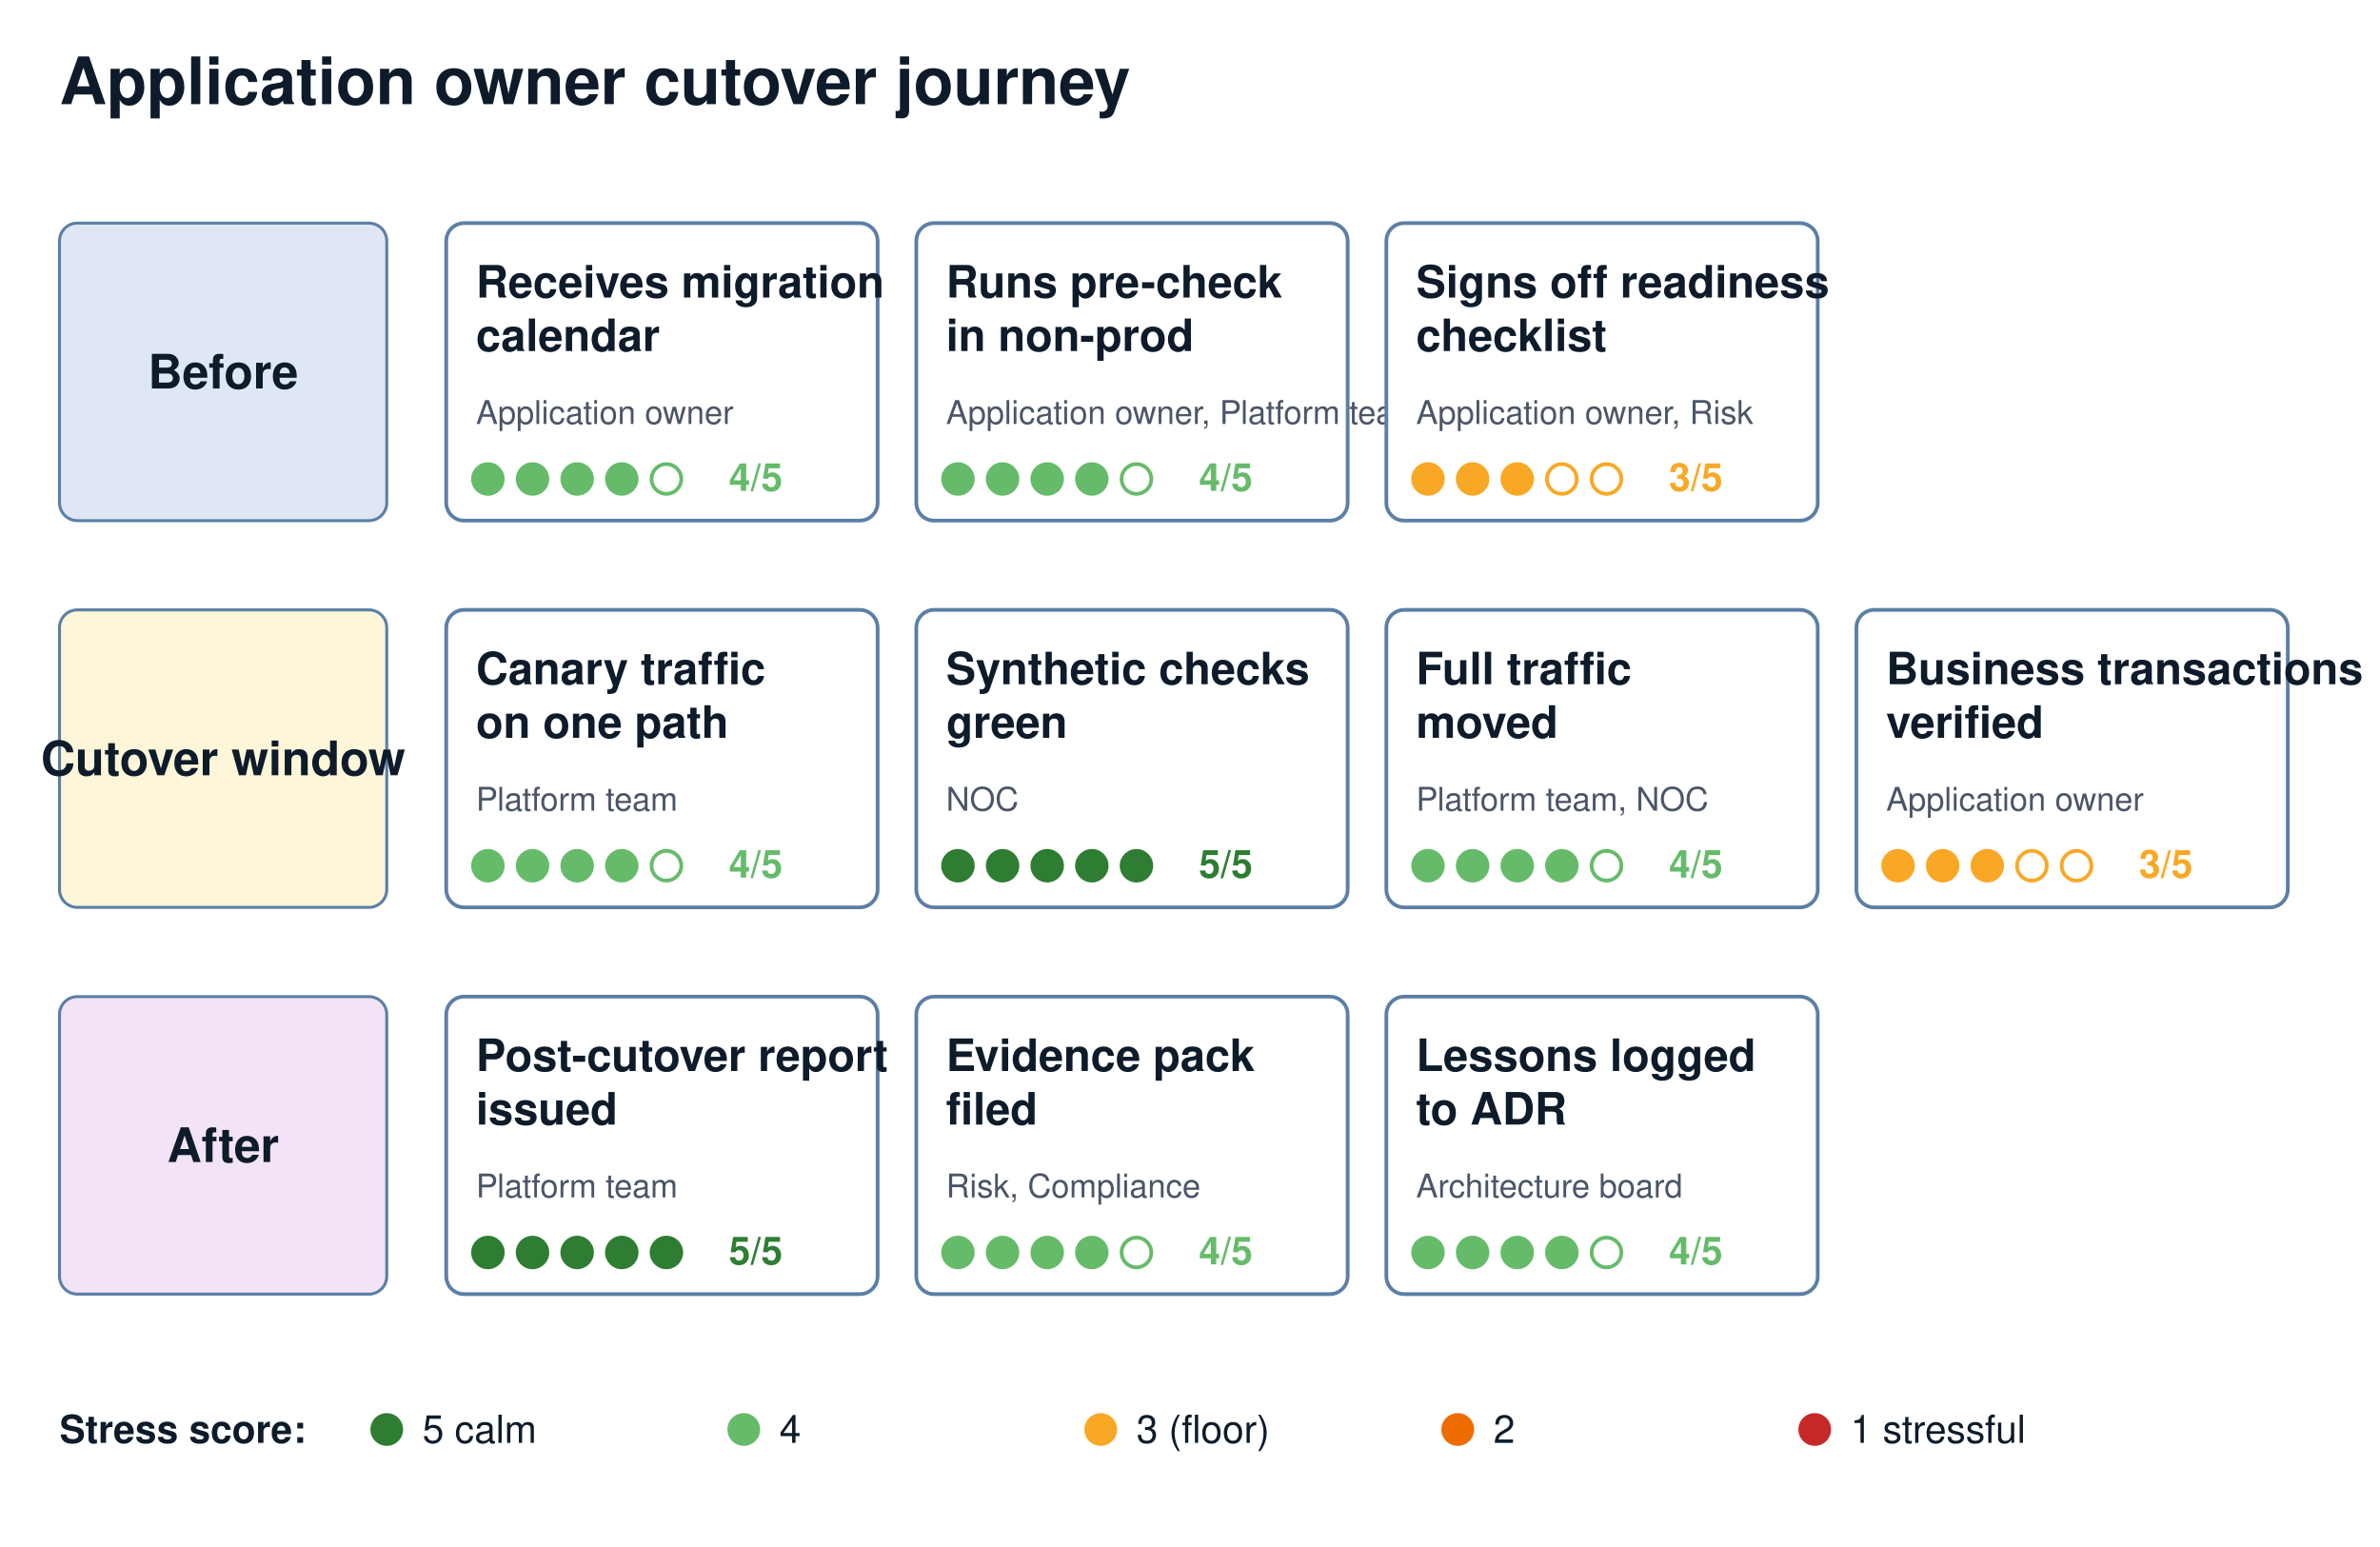
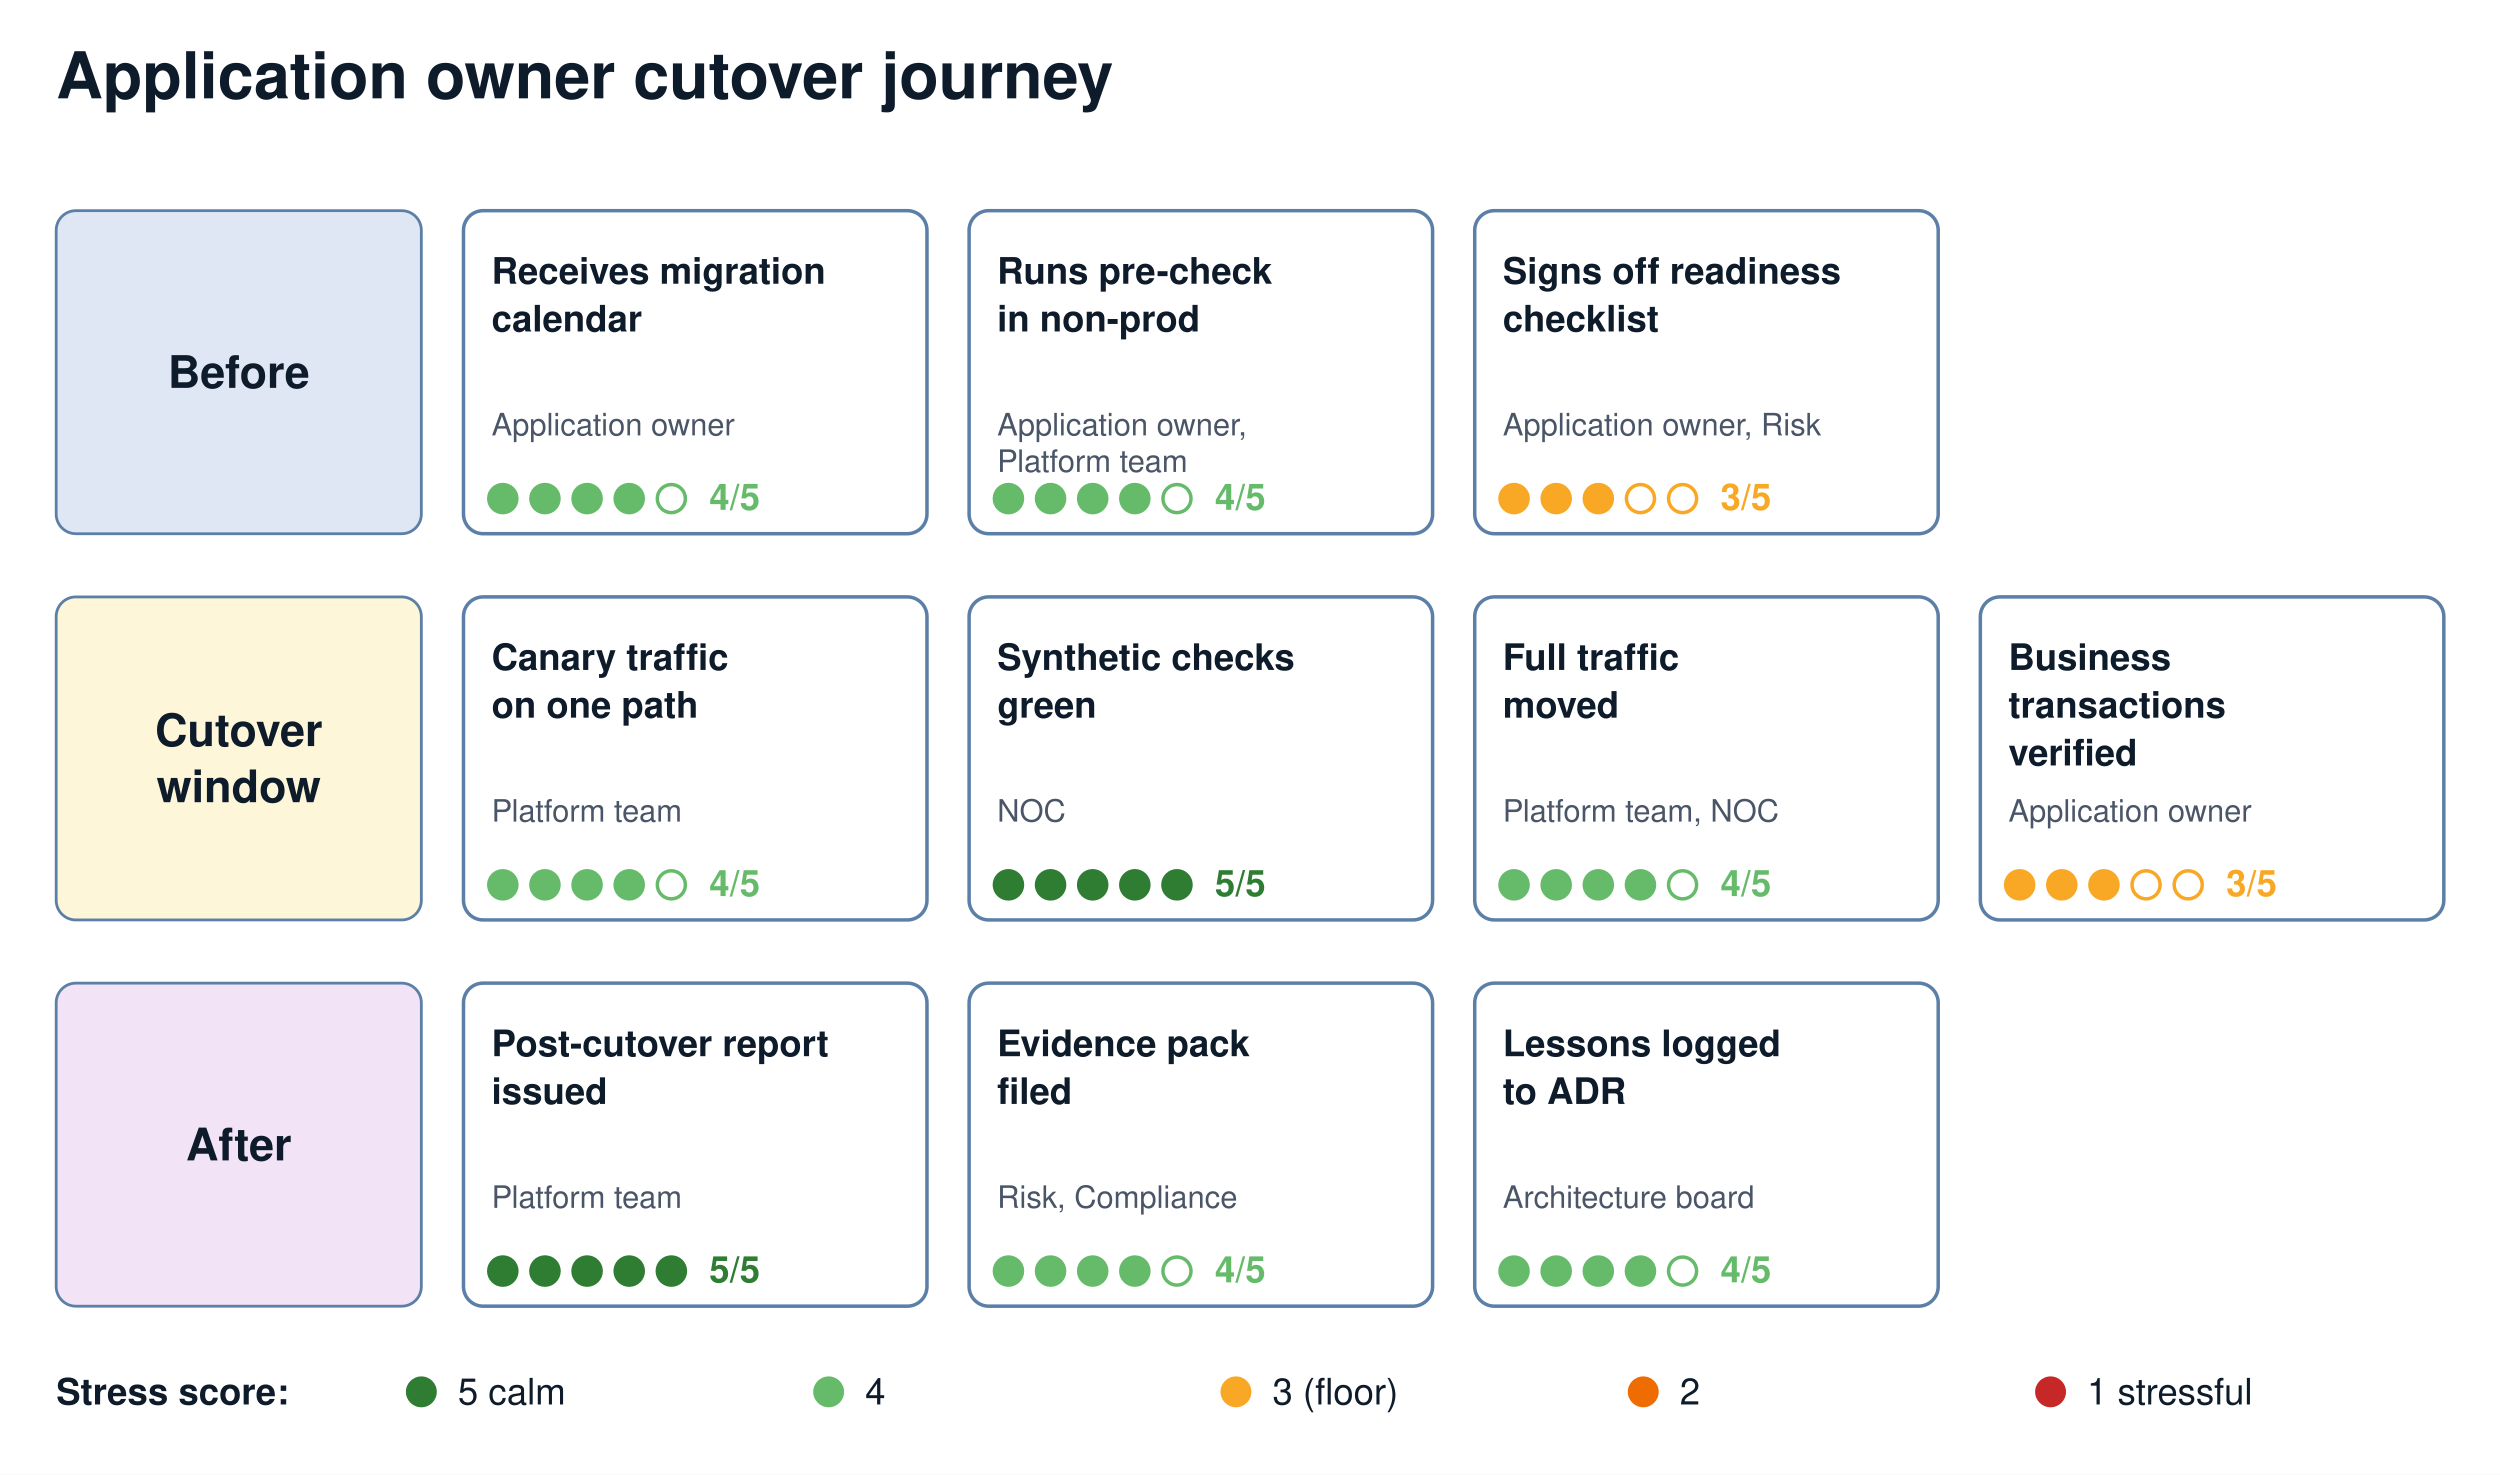
- <svg xmlns="http://www.w3.org/2000/svg" viewBox="0 0 1600 1040" width="100%" role="img" aria-label="Application owner cutover journey">
-   <rect width="1600" height="1040" fill="#ffffff" />
-   <text x="40" y="70" font-family="Segoe UI, Helvetica, Arial, sans-serif" font-size="44" font-weight="700" fill="#0d1b2a">Application owner cutover journey</text>
-   <rect x="40" y="150" width="220" height="200" rx="12" fill="#dfe7f5" stroke="#5b7fa6" stroke-width="2" />
-   <text x="150.0" y="250.0" text-anchor="middle" dominant-baseline="middle" font-family="Segoe UI, Helvetica, Arial, sans-serif" font-size="32" font-weight="700" fill="#0d1b2a">Before</text>
-   <rect x="300" y="150" width="290" height="200" rx="12" fill="#ffffff" stroke="#5b7fa6" stroke-width="2.5" />
-   <text x="320" y="200" font-family="Segoe UI, Helvetica, Arial, sans-serif" font-size="30" font-weight="700" fill="#0d1b2a">Receives migration</text>
-   <text x="320" y="236" font-family="Segoe UI, Helvetica, Arial, sans-serif" font-size="30" font-weight="700" fill="#0d1b2a">calendar</text>
-   <text x="320" y="285" font-family="Segoe UI, Helvetica, Arial, sans-serif" font-size="22" fill="#4a5568">Application owner</text>
-   <circle cx="328" cy="322" r="10" fill="#66bb6a" stroke="#66bb6a" stroke-width="2.5" />
-   <circle cx="358" cy="322" r="10" fill="#66bb6a" stroke="#66bb6a" stroke-width="2.5" />
-   <circle cx="388" cy="322" r="10" fill="#66bb6a" stroke="#66bb6a" stroke-width="2.5" />
-   <circle cx="418" cy="322" r="10" fill="#66bb6a" stroke="#66bb6a" stroke-width="2.5" />
-   <circle cx="448" cy="322" r="10" fill="#ffffff" stroke="#66bb6a" stroke-width="2.5" />
-   <text x="490" y="330" font-family="Segoe UI, Helvetica, Arial, sans-serif" font-size="26" font-weight="700" fill="#66bb6a">4/5</text>
-   <rect x="616" y="150" width="290" height="200" rx="12" fill="#ffffff" stroke="#5b7fa6" stroke-width="2.5" />
-   <text x="636" y="200" font-family="Segoe UI, Helvetica, Arial, sans-serif" font-size="30" font-weight="700" fill="#0d1b2a">Runs pre-check</text>
-   <text x="636" y="236" font-family="Segoe UI, Helvetica, Arial, sans-serif" font-size="30" font-weight="700" fill="#0d1b2a">in non-prod</text>
-   <text x="636" y="285" font-family="Segoe UI, Helvetica, Arial, sans-serif" font-size="22" fill="#4a5568">Application owner, Platform team</text>
-   <circle cx="644" cy="322" r="10" fill="#66bb6a" stroke="#66bb6a" stroke-width="2.5" />
-   <circle cx="674" cy="322" r="10" fill="#66bb6a" stroke="#66bb6a" stroke-width="2.5" />
-   <circle cx="704" cy="322" r="10" fill="#66bb6a" stroke="#66bb6a" stroke-width="2.5" />
-   <circle cx="734" cy="322" r="10" fill="#66bb6a" stroke="#66bb6a" stroke-width="2.5" />
-   <circle cx="764" cy="322" r="10" fill="#ffffff" stroke="#66bb6a" stroke-width="2.5" />
-   <text x="806" y="330" font-family="Segoe UI, Helvetica, Arial, sans-serif" font-size="26" font-weight="700" fill="#66bb6a">4/5</text>
-   <rect x="932" y="150" width="290" height="200" rx="12" fill="#ffffff" stroke="#5b7fa6" stroke-width="2.5" />
-   <text x="952" y="200" font-family="Segoe UI, Helvetica, Arial, sans-serif" font-size="30" font-weight="700" fill="#0d1b2a">Signs off readiness</text>
-   <text x="952" y="236" font-family="Segoe UI, Helvetica, Arial, sans-serif" font-size="30" font-weight="700" fill="#0d1b2a">checklist</text>
-   <text x="952" y="285" font-family="Segoe UI, Helvetica, Arial, sans-serif" font-size="22" fill="#4a5568">Application owner, Risk</text>
-   <circle cx="960" cy="322" r="10" fill="#f9a825" stroke="#f9a825" stroke-width="2.5" />
-   <circle cx="990" cy="322" r="10" fill="#f9a825" stroke="#f9a825" stroke-width="2.5" />
-   <circle cx="1020" cy="322" r="10" fill="#f9a825" stroke="#f9a825" stroke-width="2.5" />
-   <circle cx="1050" cy="322" r="10" fill="#ffffff" stroke="#f9a825" stroke-width="2.5" />
-   <circle cx="1080" cy="322" r="10" fill="#ffffff" stroke="#f9a825" stroke-width="2.5" />
-   <text x="1122" y="330" font-family="Segoe UI, Helvetica, Arial, sans-serif" font-size="26" font-weight="700" fill="#f9a825">3/5</text>
-   <rect x="40" y="410" width="220" height="200" rx="12" fill="#fdf6d8" stroke="#5b7fa6" stroke-width="2" />
-   <text x="150.0" y="510.0" text-anchor="middle" dominant-baseline="middle" font-family="Segoe UI, Helvetica, Arial, sans-serif" font-size="32" font-weight="700" fill="#0d1b2a">Cutover window</text>
-   <rect x="300" y="410" width="290" height="200" rx="12" fill="#ffffff" stroke="#5b7fa6" stroke-width="2.5" />
-   <text x="320" y="460" font-family="Segoe UI, Helvetica, Arial, sans-serif" font-size="30" font-weight="700" fill="#0d1b2a">Canary traffic</text>
-   <text x="320" y="496" font-family="Segoe UI, Helvetica, Arial, sans-serif" font-size="30" font-weight="700" fill="#0d1b2a">on one path</text>
-   <text x="320" y="545" font-family="Segoe UI, Helvetica, Arial, sans-serif" font-size="22" fill="#4a5568">Platform team</text>
-   <circle cx="328" cy="582" r="10" fill="#66bb6a" stroke="#66bb6a" stroke-width="2.5" />
-   <circle cx="358" cy="582" r="10" fill="#66bb6a" stroke="#66bb6a" stroke-width="2.5" />
-   <circle cx="388" cy="582" r="10" fill="#66bb6a" stroke="#66bb6a" stroke-width="2.5" />
-   <circle cx="418" cy="582" r="10" fill="#66bb6a" stroke="#66bb6a" stroke-width="2.5" />
-   <circle cx="448" cy="582" r="10" fill="#ffffff" stroke="#66bb6a" stroke-width="2.5" />
-   <text x="490" y="590" font-family="Segoe UI, Helvetica, Arial, sans-serif" font-size="26" font-weight="700" fill="#66bb6a">4/5</text>
-   <rect x="616" y="410" width="290" height="200" rx="12" fill="#ffffff" stroke="#5b7fa6" stroke-width="2.5" />
-   <text x="636" y="460" font-family="Segoe UI, Helvetica, Arial, sans-serif" font-size="30" font-weight="700" fill="#0d1b2a">Synthetic checks</text>
-   <text x="636" y="496" font-family="Segoe UI, Helvetica, Arial, sans-serif" font-size="30" font-weight="700" fill="#0d1b2a">green</text>
-   <text x="636" y="545" font-family="Segoe UI, Helvetica, Arial, sans-serif" font-size="22" fill="#4a5568">NOC</text>
-   <circle cx="644" cy="582" r="10" fill="#2e7d32" stroke="#2e7d32" stroke-width="2.5" />
-   <circle cx="674" cy="582" r="10" fill="#2e7d32" stroke="#2e7d32" stroke-width="2.5" />
-   <circle cx="704" cy="582" r="10" fill="#2e7d32" stroke="#2e7d32" stroke-width="2.5" />
-   <circle cx="734" cy="582" r="10" fill="#2e7d32" stroke="#2e7d32" stroke-width="2.5" />
-   <circle cx="764" cy="582" r="10" fill="#2e7d32" stroke="#2e7d32" stroke-width="2.5" />
-   <text x="806" y="590" font-family="Segoe UI, Helvetica, Arial, sans-serif" font-size="26" font-weight="700" fill="#2e7d32">5/5</text>
-   <rect x="932" y="410" width="290" height="200" rx="12" fill="#ffffff" stroke="#5b7fa6" stroke-width="2.5" />
-   <text x="952" y="460" font-family="Segoe UI, Helvetica, Arial, sans-serif" font-size="30" font-weight="700" fill="#0d1b2a">Full traffic</text>
-   <text x="952" y="496" font-family="Segoe UI, Helvetica, Arial, sans-serif" font-size="30" font-weight="700" fill="#0d1b2a">moved</text>
-   <text x="952" y="545" font-family="Segoe UI, Helvetica, Arial, sans-serif" font-size="22" fill="#4a5568">Platform team, NOC</text>
-   <circle cx="960" cy="582" r="10" fill="#66bb6a" stroke="#66bb6a" stroke-width="2.5" />
-   <circle cx="990" cy="582" r="10" fill="#66bb6a" stroke="#66bb6a" stroke-width="2.5" />
-   <circle cx="1020" cy="582" r="10" fill="#66bb6a" stroke="#66bb6a" stroke-width="2.5" />
-   <circle cx="1050" cy="582" r="10" fill="#66bb6a" stroke="#66bb6a" stroke-width="2.5" />
-   <circle cx="1080" cy="582" r="10" fill="#ffffff" stroke="#66bb6a" stroke-width="2.5" />
-   <text x="1122" y="590" font-family="Segoe UI, Helvetica, Arial, sans-serif" font-size="26" font-weight="700" fill="#66bb6a">4/5</text>
-   <rect x="1248" y="410" width="290" height="200" rx="12" fill="#ffffff" stroke="#5b7fa6" stroke-width="2.5" />
-   <text x="1268" y="460" font-family="Segoe UI, Helvetica, Arial, sans-serif" font-size="30" font-weight="700" fill="#0d1b2a">Business transactions</text>
-   <text x="1268" y="496" font-family="Segoe UI, Helvetica, Arial, sans-serif" font-size="30" font-weight="700" fill="#0d1b2a">verified</text>
-   <text x="1268" y="545" font-family="Segoe UI, Helvetica, Arial, sans-serif" font-size="22" fill="#4a5568">Application owner</text>
-   <circle cx="1276" cy="582" r="10" fill="#f9a825" stroke="#f9a825" stroke-width="2.5" />
-   <circle cx="1306" cy="582" r="10" fill="#f9a825" stroke="#f9a825" stroke-width="2.5" />
-   <circle cx="1336" cy="582" r="10" fill="#f9a825" stroke="#f9a825" stroke-width="2.5" />
-   <circle cx="1366" cy="582" r="10" fill="#ffffff" stroke="#f9a825" stroke-width="2.5" />
-   <circle cx="1396" cy="582" r="10" fill="#ffffff" stroke="#f9a825" stroke-width="2.5" />
-   <text x="1438" y="590" font-family="Segoe UI, Helvetica, Arial, sans-serif" font-size="26" font-weight="700" fill="#f9a825">3/5</text>
-   <rect x="40" y="670" width="220" height="200" rx="12" fill="#f3e3f7" stroke="#5b7fa6" stroke-width="2" />
-   <text x="150.0" y="770.0" text-anchor="middle" dominant-baseline="middle" font-family="Segoe UI, Helvetica, Arial, sans-serif" font-size="32" font-weight="700" fill="#0d1b2a">After</text>
-   <rect x="300" y="670" width="290" height="200" rx="12" fill="#ffffff" stroke="#5b7fa6" stroke-width="2.5" />
-   <text x="320" y="720" font-family="Segoe UI, Helvetica, Arial, sans-serif" font-size="30" font-weight="700" fill="#0d1b2a">Post-cutover report</text>
-   <text x="320" y="756" font-family="Segoe UI, Helvetica, Arial, sans-serif" font-size="30" font-weight="700" fill="#0d1b2a">issued</text>
-   <text x="320" y="805" font-family="Segoe UI, Helvetica, Arial, sans-serif" font-size="22" fill="#4a5568">Platform team</text>
-   <circle cx="328" cy="842" r="10" fill="#2e7d32" stroke="#2e7d32" stroke-width="2.5" />
-   <circle cx="358" cy="842" r="10" fill="#2e7d32" stroke="#2e7d32" stroke-width="2.5" />
-   <circle cx="388" cy="842" r="10" fill="#2e7d32" stroke="#2e7d32" stroke-width="2.5" />
-   <circle cx="418" cy="842" r="10" fill="#2e7d32" stroke="#2e7d32" stroke-width="2.5" />
-   <circle cx="448" cy="842" r="10" fill="#2e7d32" stroke="#2e7d32" stroke-width="2.5" />
-   <text x="490" y="850" font-family="Segoe UI, Helvetica, Arial, sans-serif" font-size="26" font-weight="700" fill="#2e7d32">5/5</text>
-   <rect x="616" y="670" width="290" height="200" rx="12" fill="#ffffff" stroke="#5b7fa6" stroke-width="2.5" />
-   <text x="636" y="720" font-family="Segoe UI, Helvetica, Arial, sans-serif" font-size="30" font-weight="700" fill="#0d1b2a">Evidence pack</text>
-   <text x="636" y="756" font-family="Segoe UI, Helvetica, Arial, sans-serif" font-size="30" font-weight="700" fill="#0d1b2a">filed</text>
-   <text x="636" y="805" font-family="Segoe UI, Helvetica, Arial, sans-serif" font-size="22" fill="#4a5568">Risk, Compliance</text>
-   <circle cx="644" cy="842" r="10" fill="#66bb6a" stroke="#66bb6a" stroke-width="2.5" />
-   <circle cx="674" cy="842" r="10" fill="#66bb6a" stroke="#66bb6a" stroke-width="2.5" />
-   <circle cx="704" cy="842" r="10" fill="#66bb6a" stroke="#66bb6a" stroke-width="2.5" />
-   <circle cx="734" cy="842" r="10" fill="#66bb6a" stroke="#66bb6a" stroke-width="2.5" />
-   <circle cx="764" cy="842" r="10" fill="#ffffff" stroke="#66bb6a" stroke-width="2.5" />
-   <text x="806" y="850" font-family="Segoe UI, Helvetica, Arial, sans-serif" font-size="26" font-weight="700" fill="#66bb6a">4/5</text>
-   <rect x="932" y="670" width="290" height="200" rx="12" fill="#ffffff" stroke="#5b7fa6" stroke-width="2.5" />
-   <text x="952" y="720" font-family="Segoe UI, Helvetica, Arial, sans-serif" font-size="30" font-weight="700" fill="#0d1b2a">Lessons logged</text>
-   <text x="952" y="756" font-family="Segoe UI, Helvetica, Arial, sans-serif" font-size="30" font-weight="700" fill="#0d1b2a">to ADR</text>
-   <text x="952" y="805" font-family="Segoe UI, Helvetica, Arial, sans-serif" font-size="22" fill="#4a5568">Architecture board</text>
-   <circle cx="960" cy="842" r="10" fill="#66bb6a" stroke="#66bb6a" stroke-width="2.5" />
-   <circle cx="990" cy="842" r="10" fill="#66bb6a" stroke="#66bb6a" stroke-width="2.5" />
-   <circle cx="1020" cy="842" r="10" fill="#66bb6a" stroke="#66bb6a" stroke-width="2.5" />
-   <circle cx="1050" cy="842" r="10" fill="#66bb6a" stroke="#66bb6a" stroke-width="2.5" />
-   <circle cx="1080" cy="842" r="10" fill="#ffffff" stroke="#66bb6a" stroke-width="2.5" />
-   <text x="1122" y="850" font-family="Segoe UI, Helvetica, Arial, sans-serif" font-size="26" font-weight="700" fill="#66bb6a">4/5</text>
-   <text x="40" y="970" font-family="Segoe UI, Helvetica, Arial, sans-serif" font-size="26" font-weight="700" fill="#0d1b2a">Stress score:</text>
-   <circle cx="260" cy="961" r="11" fill="#2e7d32" />
-   <text x="284" y="970" font-family="Segoe UI, Helvetica, Arial, sans-serif" font-size="26" fill="#0d1b2a">5 calm</text>
-   <circle cx="500" cy="961" r="11" fill="#66bb6a" />
-   <text x="524" y="970" font-family="Segoe UI, Helvetica, Arial, sans-serif" font-size="26" fill="#0d1b2a">4</text>
-   <circle cx="740" cy="961" r="11" fill="#f9a825" />
-   <text x="764" y="970" font-family="Segoe UI, Helvetica, Arial, sans-serif" font-size="26" fill="#0d1b2a">3 (floor)</text>
-   <circle cx="980" cy="961" r="11" fill="#ef6c00" />
-   <text x="1004" y="970" font-family="Segoe UI, Helvetica, Arial, sans-serif" font-size="26" fill="#0d1b2a">2</text>
-   <circle cx="1220" cy="961" r="11" fill="#c62828" />
-   <text x="1244" y="970" font-family="Segoe UI, Helvetica, Arial, sans-serif" font-size="26" fill="#0d1b2a">1 stressful</text>
+ <svg xmlns="http://www.w3.org/2000/svg" viewBox="0 0 1780 1050" width="100%" role="img" aria-label="Application owner cutover journey">
+   <rect width="1780" height="1050" fill="#ffffff" />
+   <text x="40" y="70" font-family="Segoe UI, Helvetica, Arial, sans-serif" font-size="46" font-weight="700" fill="#0d1b2a">Application owner cutover journey</text>
+   <rect x="40" y="150" width="260" height="230" rx="14" fill="#dfe7f5" stroke="#5b7fa6" stroke-width="2" />
+   <text x="170.0" y="265.0" text-anchor="middle" dominant-baseline="middle" font-family="Segoe UI, Helvetica, Arial, sans-serif" font-size="32" font-weight="700" fill="#0d1b2a">Before</text>
+   <rect x="330" y="150" width="330" height="230" rx="14" fill="#ffffff" stroke="#5b7fa6" stroke-width="2.5" />
+   <text x="350" y="202" font-family="Segoe UI, Helvetica, Arial, sans-serif" font-size="26" font-weight="700" fill="#0d1b2a">Receives migration</text>
+   <text x="350" y="236" font-family="Segoe UI, Helvetica, Arial, sans-serif" font-size="26" font-weight="700" fill="#0d1b2a">calendar</text>
+   <text x="350" y="310" font-family="Segoe UI, Helvetica, Arial, sans-serif" font-size="22" fill="#4a5568">Application owner</text>
+   <circle cx="358" cy="355" r="10" fill="#66bb6a" stroke="#66bb6a" stroke-width="2.5" />
+   <circle cx="388" cy="355" r="10" fill="#66bb6a" stroke="#66bb6a" stroke-width="2.5" />
+   <circle cx="418" cy="355" r="10" fill="#66bb6a" stroke="#66bb6a" stroke-width="2.5" />
+   <circle cx="448" cy="355" r="10" fill="#66bb6a" stroke="#66bb6a" stroke-width="2.5" />
+   <circle cx="478" cy="355" r="10" fill="#ffffff" stroke="#66bb6a" stroke-width="2.5" />
+   <text x="505" y="363" font-family="Segoe UI, Helvetica, Arial, sans-serif" font-size="26" font-weight="700" fill="#66bb6a">4/5</text>
+   <rect x="690" y="150" width="330" height="230" rx="14" fill="#ffffff" stroke="#5b7fa6" stroke-width="2.5" />
+   <text x="710" y="202" font-family="Segoe UI, Helvetica, Arial, sans-serif" font-size="26" font-weight="700" fill="#0d1b2a">Runs pre-check</text>
+   <text x="710" y="236" font-family="Segoe UI, Helvetica, Arial, sans-serif" font-size="26" font-weight="700" fill="#0d1b2a">in non-prod</text>
+   <text x="710" y="310" font-family="Segoe UI, Helvetica, Arial, sans-serif" font-size="22" fill="#4a5568">Application owner,</text>
+   <text x="710" y="336" font-family="Segoe UI, Helvetica, Arial, sans-serif" font-size="22" fill="#4a5568">Platform team</text>
+   <circle cx="718" cy="355" r="10" fill="#66bb6a" stroke="#66bb6a" stroke-width="2.5" />
+   <circle cx="748" cy="355" r="10" fill="#66bb6a" stroke="#66bb6a" stroke-width="2.5" />
+   <circle cx="778" cy="355" r="10" fill="#66bb6a" stroke="#66bb6a" stroke-width="2.5" />
+   <circle cx="808" cy="355" r="10" fill="#66bb6a" stroke="#66bb6a" stroke-width="2.5" />
+   <circle cx="838" cy="355" r="10" fill="#ffffff" stroke="#66bb6a" stroke-width="2.5" />
+   <text x="865" y="363" font-family="Segoe UI, Helvetica, Arial, sans-serif" font-size="26" font-weight="700" fill="#66bb6a">4/5</text>
+   <rect x="1050" y="150" width="330" height="230" rx="14" fill="#ffffff" stroke="#5b7fa6" stroke-width="2.5" />
+   <text x="1070" y="202" font-family="Segoe UI, Helvetica, Arial, sans-serif" font-size="26" font-weight="700" fill="#0d1b2a">Signs off readiness</text>
+   <text x="1070" y="236" font-family="Segoe UI, Helvetica, Arial, sans-serif" font-size="26" font-weight="700" fill="#0d1b2a">checklist</text>
+   <text x="1070" y="310" font-family="Segoe UI, Helvetica, Arial, sans-serif" font-size="22" fill="#4a5568">Application owner, Risk</text>
+   <circle cx="1078" cy="355" r="10" fill="#f9a825" stroke="#f9a825" stroke-width="2.5" />
+   <circle cx="1108" cy="355" r="10" fill="#f9a825" stroke="#f9a825" stroke-width="2.5" />
+   <circle cx="1138" cy="355" r="10" fill="#f9a825" stroke="#f9a825" stroke-width="2.5" />
+   <circle cx="1168" cy="355" r="10" fill="#ffffff" stroke="#f9a825" stroke-width="2.5" />
+   <circle cx="1198" cy="355" r="10" fill="#ffffff" stroke="#f9a825" stroke-width="2.5" />
+   <text x="1225" y="363" font-family="Segoe UI, Helvetica, Arial, sans-serif" font-size="26" font-weight="700" fill="#f9a825">3/5</text>
+   <rect x="40" y="425" width="260" height="230" rx="14" fill="#fdf6d8" stroke="#5b7fa6" stroke-width="2" />
+   <text x="170.0" y="520.0" text-anchor="middle" dominant-baseline="middle" font-family="Segoe UI, Helvetica, Arial, sans-serif" font-size="32" font-weight="700" fill="#0d1b2a">Cutover</text>
+   <text x="170.0" y="560.0" text-anchor="middle" dominant-baseline="middle" font-family="Segoe UI, Helvetica, Arial, sans-serif" font-size="32" font-weight="700" fill="#0d1b2a">window</text>
+   <rect x="330" y="425" width="330" height="230" rx="14" fill="#ffffff" stroke="#5b7fa6" stroke-width="2.5" />
+   <text x="350" y="477" font-family="Segoe UI, Helvetica, Arial, sans-serif" font-size="26" font-weight="700" fill="#0d1b2a">Canary traffic</text>
+   <text x="350" y="511" font-family="Segoe UI, Helvetica, Arial, sans-serif" font-size="26" font-weight="700" fill="#0d1b2a">on one path</text>
+   <text x="350" y="585" font-family="Segoe UI, Helvetica, Arial, sans-serif" font-size="22" fill="#4a5568">Platform team</text>
+   <circle cx="358" cy="630" r="10" fill="#66bb6a" stroke="#66bb6a" stroke-width="2.5" />
+   <circle cx="388" cy="630" r="10" fill="#66bb6a" stroke="#66bb6a" stroke-width="2.5" />
+   <circle cx="418" cy="630" r="10" fill="#66bb6a" stroke="#66bb6a" stroke-width="2.5" />
+   <circle cx="448" cy="630" r="10" fill="#66bb6a" stroke="#66bb6a" stroke-width="2.5" />
+   <circle cx="478" cy="630" r="10" fill="#ffffff" stroke="#66bb6a" stroke-width="2.5" />
+   <text x="505" y="638" font-family="Segoe UI, Helvetica, Arial, sans-serif" font-size="26" font-weight="700" fill="#66bb6a">4/5</text>
+   <rect x="690" y="425" width="330" height="230" rx="14" fill="#ffffff" stroke="#5b7fa6" stroke-width="2.5" />
+   <text x="710" y="477" font-family="Segoe UI, Helvetica, Arial, sans-serif" font-size="26" font-weight="700" fill="#0d1b2a">Synthetic checks</text>
+   <text x="710" y="511" font-family="Segoe UI, Helvetica, Arial, sans-serif" font-size="26" font-weight="700" fill="#0d1b2a">green</text>
+   <text x="710" y="585" font-family="Segoe UI, Helvetica, Arial, sans-serif" font-size="22" fill="#4a5568">NOC</text>
+   <circle cx="718" cy="630" r="10" fill="#2e7d32" stroke="#2e7d32" stroke-width="2.5" />
+   <circle cx="748" cy="630" r="10" fill="#2e7d32" stroke="#2e7d32" stroke-width="2.5" />
+   <circle cx="778" cy="630" r="10" fill="#2e7d32" stroke="#2e7d32" stroke-width="2.5" />
+   <circle cx="808" cy="630" r="10" fill="#2e7d32" stroke="#2e7d32" stroke-width="2.5" />
+   <circle cx="838" cy="630" r="10" fill="#2e7d32" stroke="#2e7d32" stroke-width="2.5" />
+   <text x="865" y="638" font-family="Segoe UI, Helvetica, Arial, sans-serif" font-size="26" font-weight="700" fill="#2e7d32">5/5</text>
+   <rect x="1050" y="425" width="330" height="230" rx="14" fill="#ffffff" stroke="#5b7fa6" stroke-width="2.5" />
+   <text x="1070" y="477" font-family="Segoe UI, Helvetica, Arial, sans-serif" font-size="26" font-weight="700" fill="#0d1b2a">Full traffic</text>
+   <text x="1070" y="511" font-family="Segoe UI, Helvetica, Arial, sans-serif" font-size="26" font-weight="700" fill="#0d1b2a">moved</text>
+   <text x="1070" y="585" font-family="Segoe UI, Helvetica, Arial, sans-serif" font-size="22" fill="#4a5568">Platform team, NOC</text>
+   <circle cx="1078" cy="630" r="10" fill="#66bb6a" stroke="#66bb6a" stroke-width="2.5" />
+   <circle cx="1108" cy="630" r="10" fill="#66bb6a" stroke="#66bb6a" stroke-width="2.5" />
+   <circle cx="1138" cy="630" r="10" fill="#66bb6a" stroke="#66bb6a" stroke-width="2.5" />
+   <circle cx="1168" cy="630" r="10" fill="#66bb6a" stroke="#66bb6a" stroke-width="2.5" />
+   <circle cx="1198" cy="630" r="10" fill="#ffffff" stroke="#66bb6a" stroke-width="2.5" />
+   <text x="1225" y="638" font-family="Segoe UI, Helvetica, Arial, sans-serif" font-size="26" font-weight="700" fill="#66bb6a">4/5</text>
+   <rect x="1410" y="425" width="330" height="230" rx="14" fill="#ffffff" stroke="#5b7fa6" stroke-width="2.5" />
+   <text x="1430" y="477" font-family="Segoe UI, Helvetica, Arial, sans-serif" font-size="26" font-weight="700" fill="#0d1b2a">Business</text>
+   <text x="1430" y="511" font-family="Segoe UI, Helvetica, Arial, sans-serif" font-size="26" font-weight="700" fill="#0d1b2a">transactions</text>
+   <text x="1430" y="545" font-family="Segoe UI, Helvetica, Arial, sans-serif" font-size="26" font-weight="700" fill="#0d1b2a">verified</text>
+   <text x="1430" y="585" font-family="Segoe UI, Helvetica, Arial, sans-serif" font-size="22" fill="#4a5568">Application owner</text>
+   <circle cx="1438" cy="630" r="10" fill="#f9a825" stroke="#f9a825" stroke-width="2.5" />
+   <circle cx="1468" cy="630" r="10" fill="#f9a825" stroke="#f9a825" stroke-width="2.5" />
+   <circle cx="1498" cy="630" r="10" fill="#f9a825" stroke="#f9a825" stroke-width="2.5" />
+   <circle cx="1528" cy="630" r="10" fill="#ffffff" stroke="#f9a825" stroke-width="2.5" />
+   <circle cx="1558" cy="630" r="10" fill="#ffffff" stroke="#f9a825" stroke-width="2.5" />
+   <text x="1585" y="638" font-family="Segoe UI, Helvetica, Arial, sans-serif" font-size="26" font-weight="700" fill="#f9a825">3/5</text>
+   <rect x="40" y="700" width="260" height="230" rx="14" fill="#f3e3f7" stroke="#5b7fa6" stroke-width="2" />
+   <text x="170.0" y="815.0" text-anchor="middle" dominant-baseline="middle" font-family="Segoe UI, Helvetica, Arial, sans-serif" font-size="32" font-weight="700" fill="#0d1b2a">After</text>
+   <rect x="330" y="700" width="330" height="230" rx="14" fill="#ffffff" stroke="#5b7fa6" stroke-width="2.5" />
+   <text x="350" y="752" font-family="Segoe UI, Helvetica, Arial, sans-serif" font-size="26" font-weight="700" fill="#0d1b2a">Post-cutover report</text>
+   <text x="350" y="786" font-family="Segoe UI, Helvetica, Arial, sans-serif" font-size="26" font-weight="700" fill="#0d1b2a">issued</text>
+   <text x="350" y="860" font-family="Segoe UI, Helvetica, Arial, sans-serif" font-size="22" fill="#4a5568">Platform team</text>
+   <circle cx="358" cy="905" r="10" fill="#2e7d32" stroke="#2e7d32" stroke-width="2.5" />
+   <circle cx="388" cy="905" r="10" fill="#2e7d32" stroke="#2e7d32" stroke-width="2.5" />
+   <circle cx="418" cy="905" r="10" fill="#2e7d32" stroke="#2e7d32" stroke-width="2.5" />
+   <circle cx="448" cy="905" r="10" fill="#2e7d32" stroke="#2e7d32" stroke-width="2.5" />
+   <circle cx="478" cy="905" r="10" fill="#2e7d32" stroke="#2e7d32" stroke-width="2.5" />
+   <text x="505" y="913" font-family="Segoe UI, Helvetica, Arial, sans-serif" font-size="26" font-weight="700" fill="#2e7d32">5/5</text>
+   <rect x="690" y="700" width="330" height="230" rx="14" fill="#ffffff" stroke="#5b7fa6" stroke-width="2.5" />
+   <text x="710" y="752" font-family="Segoe UI, Helvetica, Arial, sans-serif" font-size="26" font-weight="700" fill="#0d1b2a">Evidence pack</text>
+   <text x="710" y="786" font-family="Segoe UI, Helvetica, Arial, sans-serif" font-size="26" font-weight="700" fill="#0d1b2a">filed</text>
+   <text x="710" y="860" font-family="Segoe UI, Helvetica, Arial, sans-serif" font-size="22" fill="#4a5568">Risk, Compliance</text>
+   <circle cx="718" cy="905" r="10" fill="#66bb6a" stroke="#66bb6a" stroke-width="2.5" />
+   <circle cx="748" cy="905" r="10" fill="#66bb6a" stroke="#66bb6a" stroke-width="2.5" />
+   <circle cx="778" cy="905" r="10" fill="#66bb6a" stroke="#66bb6a" stroke-width="2.5" />
+   <circle cx="808" cy="905" r="10" fill="#66bb6a" stroke="#66bb6a" stroke-width="2.5" />
+   <circle cx="838" cy="905" r="10" fill="#ffffff" stroke="#66bb6a" stroke-width="2.5" />
+   <text x="865" y="913" font-family="Segoe UI, Helvetica, Arial, sans-serif" font-size="26" font-weight="700" fill="#66bb6a">4/5</text>
+   <rect x="1050" y="700" width="330" height="230" rx="14" fill="#ffffff" stroke="#5b7fa6" stroke-width="2.5" />
+   <text x="1070" y="752" font-family="Segoe UI, Helvetica, Arial, sans-serif" font-size="26" font-weight="700" fill="#0d1b2a">Lessons logged</text>
+   <text x="1070" y="786" font-family="Segoe UI, Helvetica, Arial, sans-serif" font-size="26" font-weight="700" fill="#0d1b2a">to ADR</text>
+   <text x="1070" y="860" font-family="Segoe UI, Helvetica, Arial, sans-serif" font-size="22" fill="#4a5568">Architecture board</text>
+   <circle cx="1078" cy="905" r="10" fill="#66bb6a" stroke="#66bb6a" stroke-width="2.5" />
+   <circle cx="1108" cy="905" r="10" fill="#66bb6a" stroke="#66bb6a" stroke-width="2.5" />
+   <circle cx="1138" cy="905" r="10" fill="#66bb6a" stroke="#66bb6a" stroke-width="2.5" />
+   <circle cx="1168" cy="905" r="10" fill="#66bb6a" stroke="#66bb6a" stroke-width="2.5" />
+   <circle cx="1198" cy="905" r="10" fill="#ffffff" stroke="#66bb6a" stroke-width="2.5" />
+   <text x="1225" y="913" font-family="Segoe UI, Helvetica, Arial, sans-serif" font-size="26" font-weight="700" fill="#66bb6a">4/5</text>
+   <text x="40" y="1000" font-family="Segoe UI, Helvetica, Arial, sans-serif" font-size="26" font-weight="700" fill="#0d1b2a">Stress score:</text>
+   <circle cx="300" cy="991" r="11" fill="#2e7d32" />
+   <text x="326" y="1000" font-family="Segoe UI, Helvetica, Arial, sans-serif" font-size="26" fill="#0d1b2a">5 calm</text>
+   <circle cx="590" cy="991" r="11" fill="#66bb6a" />
+   <text x="616" y="1000" font-family="Segoe UI, Helvetica, Arial, sans-serif" font-size="26" fill="#0d1b2a">4</text>
+   <circle cx="880" cy="991" r="11" fill="#f9a825" />
+   <text x="906" y="1000" font-family="Segoe UI, Helvetica, Arial, sans-serif" font-size="26" fill="#0d1b2a">3 (floor)</text>
+   <circle cx="1170" cy="991" r="11" fill="#ef6c00" />
+   <text x="1196" y="1000" font-family="Segoe UI, Helvetica, Arial, sans-serif" font-size="26" fill="#0d1b2a">2</text>
+   <circle cx="1460" cy="991" r="11" fill="#c62828" />
+   <text x="1486" y="1000" font-family="Segoe UI, Helvetica, Arial, sans-serif" font-size="26" fill="#0d1b2a">1 stressful</text>
</svg>
